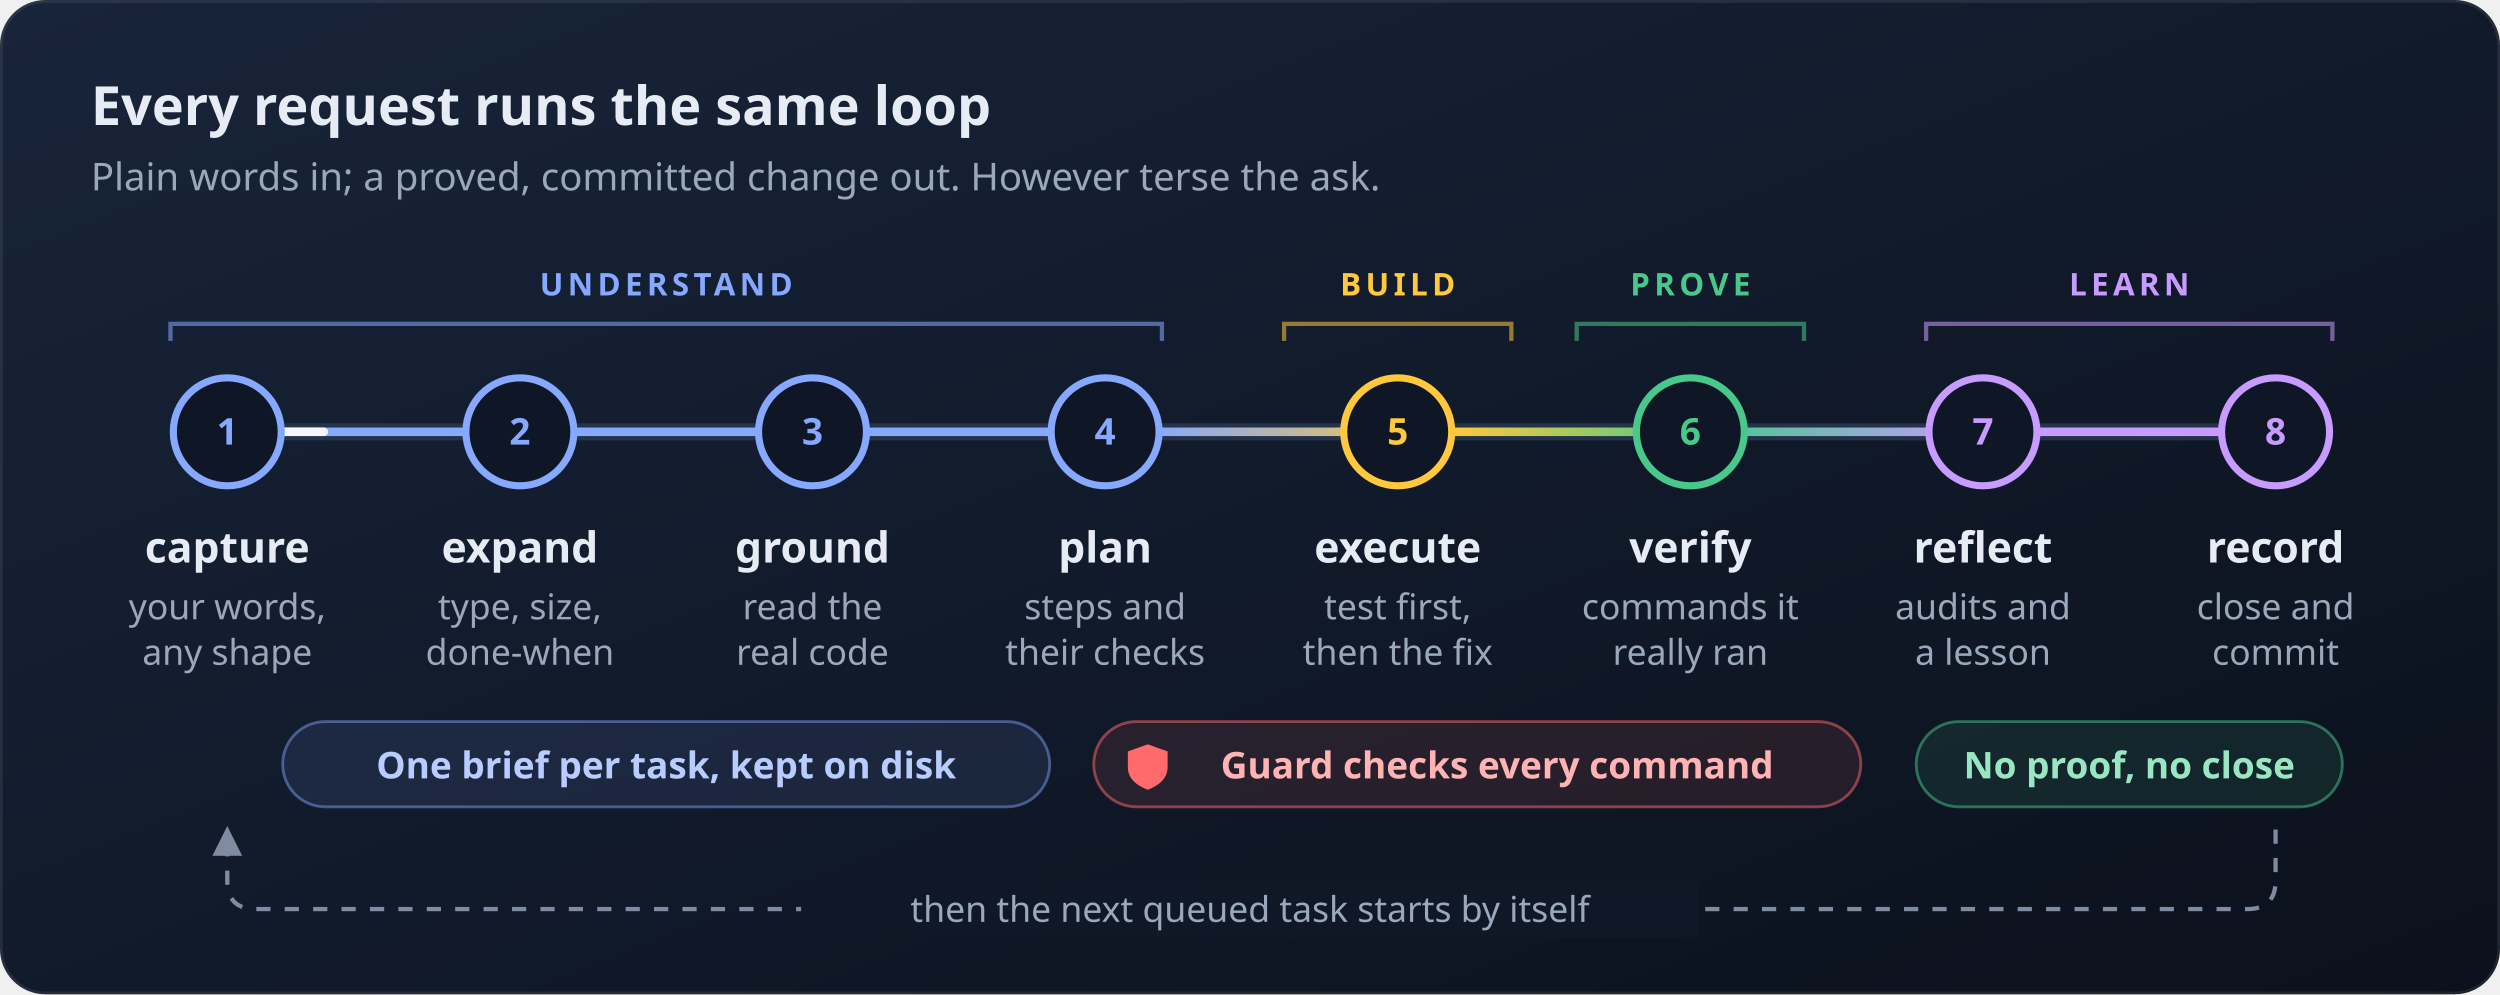
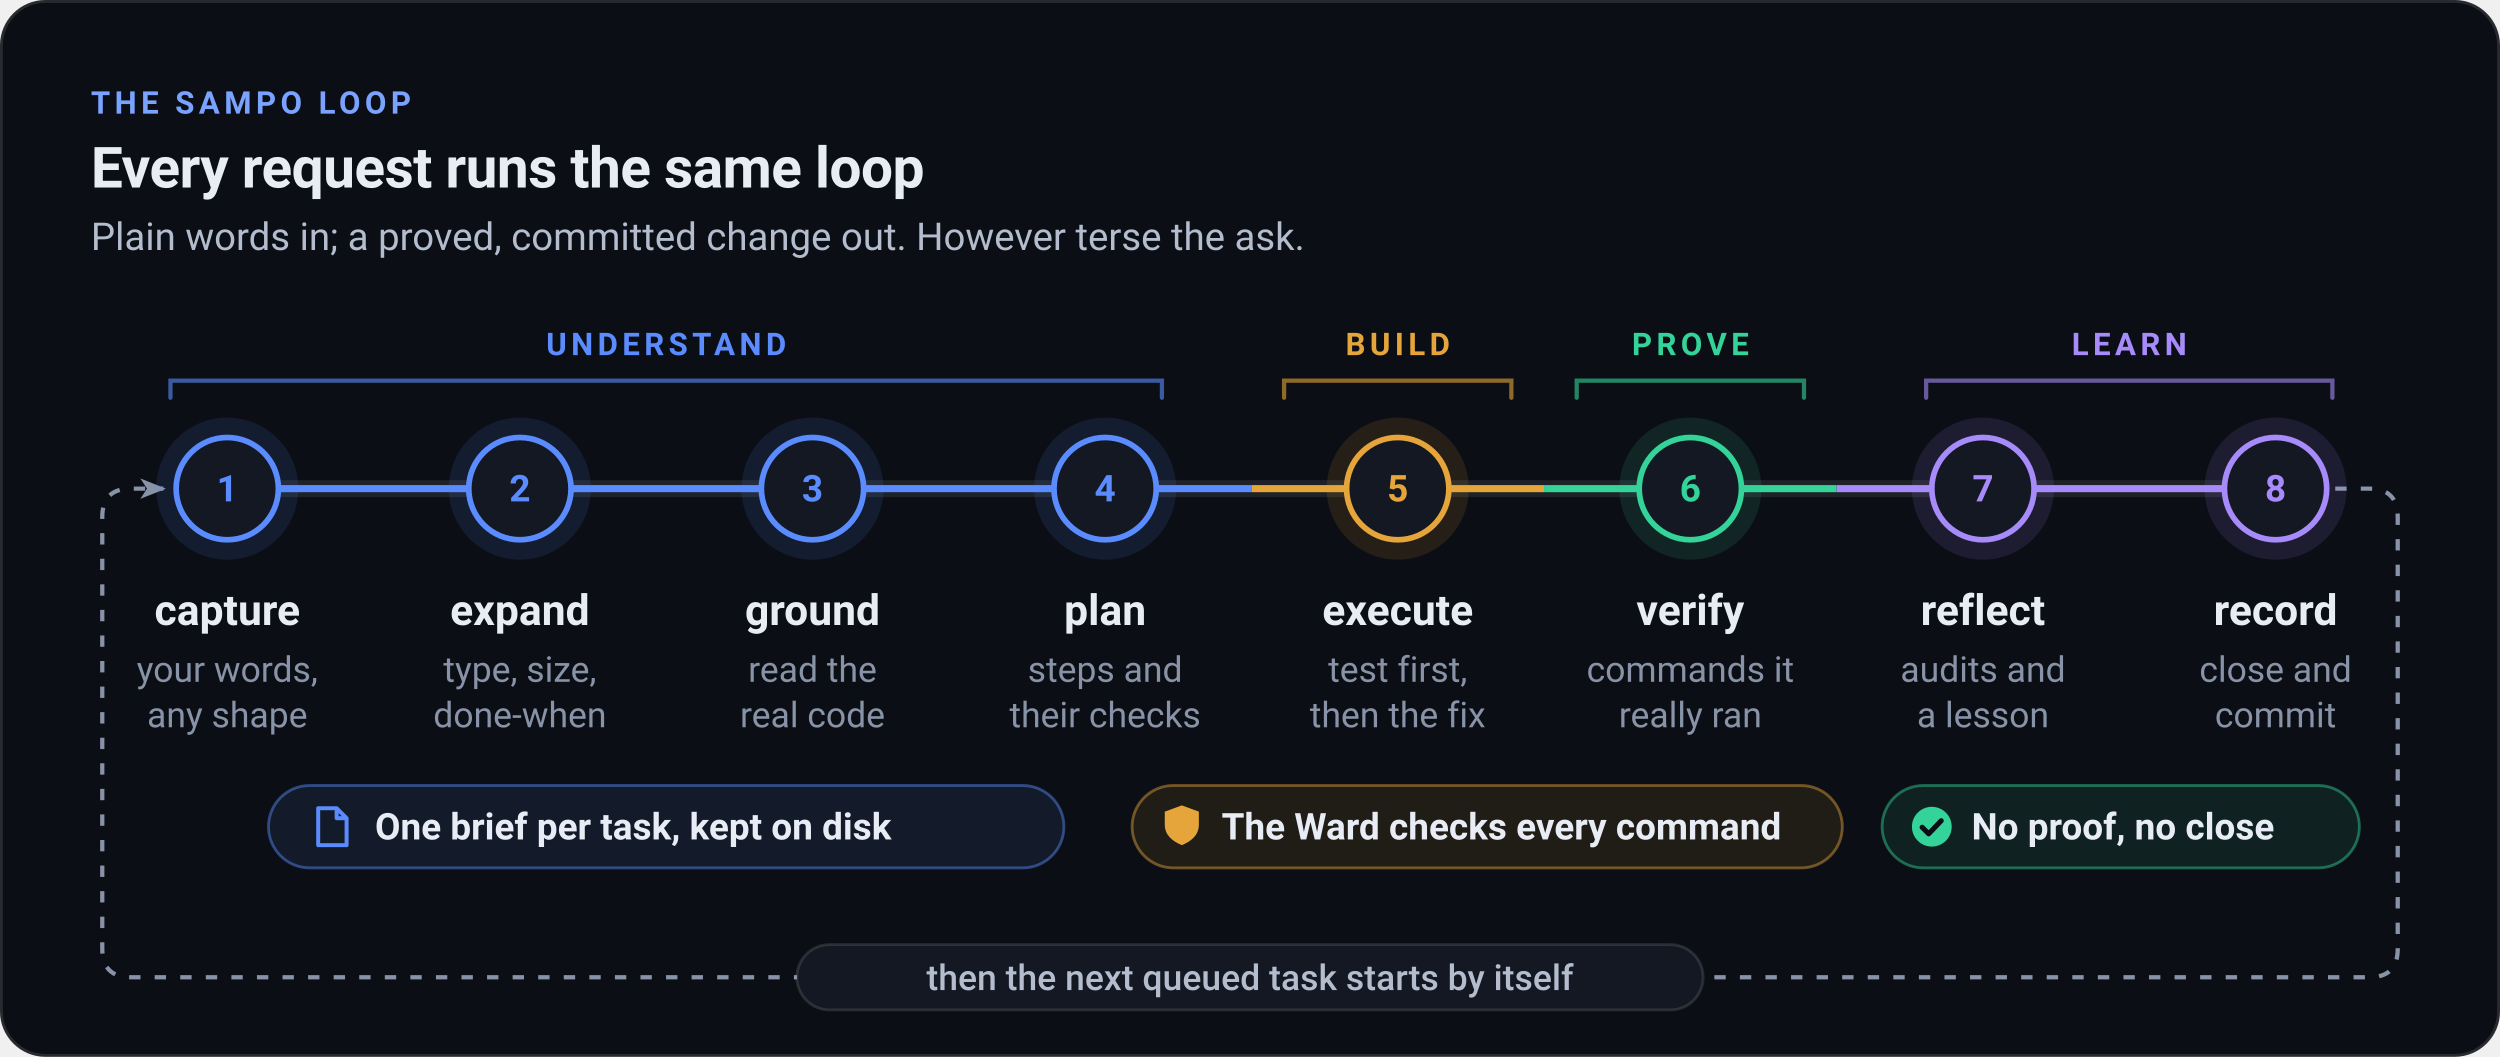
- <svg xmlns="http://www.w3.org/2000/svg" viewBox="0 0 880 350" width="880" height="350" role="img">
+ <svg xmlns="http://www.w3.org/2000/svg" viewBox="0 0 880 372" width="880" height="372" role="img">
  <style>
- text{font-family:-apple-system,BlinkMacSystemFont,"Segoe UI","Noto Sans",Helvetica,Arial,sans-serif}
- .t{font-size:19px;font-weight:700;fill:#E7ECF4}
- .u{font-size:13.5px;fill:#9AA8BC}
+ text{font-family:system-ui,-apple-system,"Segoe UI",Roboto,"Helvetica Neue",Arial,sans-serif}
+ .edge{fill:none;stroke:#FFFFFF;stroke-opacity:.12}
+ .plate{fill:#131822;stroke:#FFFFFF;stroke-opacity:.12}
+ .trk{fill:none;stroke:#FFFFFF;stroke-opacity:.08}
+ .t{font-size:20px;font-weight:650;letter-spacing:-.01em;fill:#E8ECF4}
+ .u{font-size:13.5px;fill:#B4BDCE}
.k{font-size:11px;font-weight:700;letter-spacing:.14em}
- .l{font-size:15px;font-weight:600;fill:#E7ECF4;text-anchor:middle}
- .s{font-size:12.5px;fill:#9AA8BC;text-anchor:middle}
- .n{font:700 13px ui-monospace,SFMono-Regular,Menlo,Consolas,monospace;text-anchor:middle}
- .p{font-size:13px;font-weight:600;text-anchor:middle}
- .comet{stroke-dasharray:34 762;animation:run 5s linear infinite}
- @keyframes run{to{stroke-dashoffset:-796}}
- @media (prefers-reduced-motion:reduce){.comet{animation:none;display:none}}
+ .l{font-size:15px;font-weight:600;fill:#E8ECF4;text-anchor:middle}
+ .s{font-size:12.5px;fill:#8893A7;text-anchor:middle}
+ .n{font-size:13px;font-weight:700;text-anchor:middle;font-variant-numeric:tabular-nums}
+ .p{font-size:13px;font-weight:600;fill:#E8ECF4}
+ .fA{fill:#7AA2FF}.fB{fill:#5B8CFF}.fG{fill:#E5A53A}.fN{fill:#34D399}.fV{fill:#A78BFA}.fM{fill:#8893A7}
+ .sB{stroke:#5B8CFF}.sG{stroke:#E5A53A}.sN{stroke:#34D399}.sV{stroke:#A78BFA}.sM{stroke:#8893A7}
+ .on{stroke:#0B0E14}
+ .ring{fill:#131822;stroke-width:2}
+ .halo{fill-opacity:.12}
+ .tint{fill-opacity:.1;stroke-opacity:.45}
+ .f{font-size:12.5px;font-weight:500;fill:#B4BDCE;text-anchor:middle}
</style>
  <defs>
-     <linearGradient id="bg" x1="0" y1="0" x2="1" y2="1">
-       <stop offset="0" stop-color="#18243A" />
-       <stop offset="1" stop-color="#0B111C" />
-     </linearGradient>
-     <linearGradient id="rail" x1="80" y1="0" x2="801" y2="0" gradientUnits="userSpaceOnUse">
-       <stop offset="0" stop-color="#86A8FF" />
-       <stop offset=".45" stop-color="#86A8FF" />
-       <stop offset=".6" stop-color="#FFC83D" />
-       <stop offset=".72" stop-color="#47C98B" />
-       <stop offset=".86" stop-color="#C79BFF" />
-     </linearGradient>
-     <marker id="ah" viewBox="0 0 10 10" refX="5" refY="5" markerWidth="7" markerHeight="7" orient="auto-start-reverse">
-       <path d="M0 0L10 5L0 10z" fill="#7E8BA0" />
+     <marker id="ah" viewBox="0 0 10 10" refX="9" refY="5" markerWidth="9" markerHeight="9" markerUnits="userSpaceOnUse" orient="auto">
+       <path class="fM" d="M0 1L10 5L0 9L2.6 5z" />
    </marker>
  </defs>
-   <rect width="880" height="350" rx="16" fill="url(#bg)" />
-   <rect x=".5" y=".5" width="879" height="349" rx="15.5" fill="none" stroke="#fff" stroke-opacity=".08" />
-   <text class="t" x="32" y="44">Every request runs the same loop</text>
-   <text class="u" x="32" y="67">Plain words in; a proved, committed change out. However terse the ask.</text>
-   <g fill="none" stroke-width="1.5" stroke-opacity=".55">
-     <path d="M60 120v-6H409v6" stroke="#86A8FF" />
-     <path d="M452 120v-6H532v6" stroke="#FFC83D" />
-     <path d="M555 120v-6H635v6" stroke="#47C98B" />
-     <path d="M678 120v-6H821v6" stroke="#C79BFF" />
+   <rect fill="#0B0E14" width="880" height="372" rx="16" />
+   <rect class="edge" x=".5" y=".5" width="879" height="371" rx="15.5" />
+   <text class="k fA" x="32" y="40">THE SAMPO LOOP</text>
+   <text class="t" x="32" y="66">Every request runs the same loop</text>
+   <text class="u" x="32" y="88">Plain words in; a proved, committed change out. However terse the ask.</text>
+   <g fill="none" stroke-width="1.5" stroke-opacity=".6" stroke-linecap="round">
+     <path class="sB" d="M60 140v-6H409v6" />
+     <path class="sG" d="M452 140v-6H532v6" />
+     <path class="sN" d="M555 140v-6H635v6" />
+     <path class="sV" d="M678 140v-6H821v6" />
  </g>
-   <text class="k" x="234.5" y="104" text-anchor="middle" fill="#86A8FF">UNDERSTAND</text>
-   <text class="k" x="492" y="104" text-anchor="middle" fill="#FFC83D">BUILD</text>
-   <text class="k" x="595" y="104" text-anchor="middle" fill="#47C98B">PROVE</text>
-   <text class="k" x="749.5" y="104" text-anchor="middle" fill="#C79BFF">LEARN</text>
-   <path d="M80 152H801" stroke="#24324A" stroke-width="6" stroke-linecap="round" />
-   <path d="M80 152H801" stroke="url(#rail)" stroke-width="3" stroke-linecap="round" />
-   <path class="comet" d="M80 152H801" stroke="#fff" stroke-opacity=".9" stroke-width="3" stroke-linecap="round" fill="none" />
-   <g stroke-width="2.5" fill="#0F1726">
-     <circle cx="80" cy="152" r="19" stroke="#86A8FF" />
-     <circle cx="183" cy="152" r="19" stroke="#86A8FF" />
-     <circle cx="286" cy="152" r="19" stroke="#86A8FF" />
-     <circle cx="389" cy="152" r="19" stroke="#86A8FF" />
-     <circle cx="492" cy="152" r="19" stroke="#FFC83D" />
-     <circle cx="595" cy="152" r="19" stroke="#47C98B" />
-     <circle cx="698" cy="152" r="19" stroke="#C79BFF" />
-     <circle cx="801" cy="152" r="19" stroke="#C79BFF" />
+   <text class="k fB" x="234.5" y="125" text-anchor="middle">UNDERSTAND</text>
+   <text class="k fG" x="492" y="125" text-anchor="middle">BUILD</text>
+   <text class="k fN" x="595" y="125" text-anchor="middle">PROVE</text>
+   <text class="k fV" x="749.5" y="125" text-anchor="middle">LEARN</text>
+   <path class="trk" d="M80 172H801" stroke-width="6" stroke-linecap="round" />
+   <g fill="none" stroke-width="2.5">
+     <path class="sB" d="M80 172H440.5" />
+     <path class="sG" d="M440.5 172H543.5" />
+     <path class="sN" d="M543.5 172H646.5" />
+     <path class="sV" d="M646.5 172H801" />
+   </g>
+   <path class="sM" d="M822 172H834q10 0 10 10V334q0 10-10 10H46q-10 0-10-10V182q0-10 10-10H57.5" fill="none" stroke-width="1.5" stroke-dasharray="4 5" marker-end="url(#ah)" />
+   <g class="halo">
+     <circle class="fB" cx="80" cy="172" r="25" />
+     <circle class="fB" cx="183" cy="172" r="25" />
+     <circle class="fB" cx="286" cy="172" r="25" />
+     <circle class="fB" cx="389" cy="172" r="25" />
+     <circle class="fG" cx="492" cy="172" r="25" />
+     <circle class="fN" cx="595" cy="172" r="25" />
+     <circle class="fV" cx="698" cy="172" r="25" />
+     <circle class="fV" cx="801" cy="172" r="25" />
+   </g>
+   <g class="ring">
+     <circle class="sB" cx="80" cy="172" r="18" />
+     <circle class="sB" cx="183" cy="172" r="18" />
+     <circle class="sB" cx="286" cy="172" r="18" />
+     <circle class="sB" cx="389" cy="172" r="18" />
+     <circle class="sG" cx="492" cy="172" r="18" />
+     <circle class="sN" cx="595" cy="172" r="18" />
+     <circle class="sV" cx="698" cy="172" r="18" />
+     <circle class="sV" cx="801" cy="172" r="18" />
  </g>
  <g class="n">
-     <text x="80" y="156.5" fill="#86A8FF">1</text>
-     <text x="183" y="156.5" fill="#86A8FF">2</text>
-     <text x="286" y="156.5" fill="#86A8FF">3</text>
-     <text x="389" y="156.5" fill="#86A8FF">4</text>
-     <text x="492" y="156.5" fill="#FFC83D">5</text>
-     <text x="595" y="156.5" fill="#47C98B">6</text>
-     <text x="698" y="156.5" fill="#C79BFF">7</text>
-     <text x="801" y="156.5" fill="#C79BFF">8</text>
+     <text class="fB" x="80" y="176.5">1</text>
+     <text class="fB" x="183" y="176.5">2</text>
+     <text class="fB" x="286" y="176.5">3</text>
+     <text class="fB" x="389" y="176.5">4</text>
+     <text class="fG" x="492" y="176.5">5</text>
+     <text class="fN" x="595" y="176.5">6</text>
+     <text class="fV" x="698" y="176.5">7</text>
+     <text class="fV" x="801" y="176.5">8</text>
  </g>
  <g class="l">
-     <text x="80" y="198">capture</text>
-     <text x="183" y="198">expand</text>
-     <text x="286" y="198">ground</text>
-     <text x="389" y="198">plan</text>
-     <text x="492" y="198">execute</text>
-     <text x="595" y="198">verify</text>
-     <text x="698" y="198">reflect</text>
-     <text x="801" y="198">record</text>
+     <text x="80" y="220">capture</text>
+     <text x="183" y="220">expand</text>
+     <text x="286" y="220">ground</text>
+     <text x="389" y="220">plan</text>
+     <text x="492" y="220">execute</text>
+     <text x="595" y="220">verify</text>
+     <text x="698" y="220">reflect</text>
+     <text x="801" y="220">record</text>
  </g>
  <g class="s">
-     <text x="80" y="218">your words,</text>
-     <text x="80" y="234">any shape</text>
-     <text x="183" y="218">type, size,</text>
-     <text x="183" y="234">done-when</text>
-     <text x="286" y="218">read the</text>
-     <text x="286" y="234">real code</text>
-     <text x="389" y="218">steps and</text>
-     <text x="389" y="234">their checks</text>
-     <text x="492" y="218">test first,</text>
-     <text x="492" y="234">then the fix</text>
-     <text x="595" y="218">commands it</text>
-     <text x="595" y="234">really ran</text>
-     <text x="698" y="218">audits and</text>
-     <text x="698" y="234">a lesson</text>
-     <text x="801" y="218">close and</text>
-     <text x="801" y="234">commit</text>
+     <text x="80" y="240">your words,</text>
+     <text x="80" y="256">any shape</text>
+     <text x="183" y="240">type, size,</text>
+     <text x="183" y="256">done-when</text>
+     <text x="286" y="240">read the</text>
+     <text x="286" y="256">real code</text>
+     <text x="389" y="240">steps and</text>
+     <text x="389" y="256">their checks</text>
+     <text x="492" y="240">test first,</text>
+     <text x="492" y="256">then the fix</text>
+     <text x="595" y="240">commands it</text>
+     <text x="595" y="256">really ran</text>
+     <text x="698" y="240">audits and</text>
+     <text x="698" y="256">a lesson</text>
+     <text x="801" y="240">close and</text>
+     <text x="801" y="256">commit</text>
  </g>
-   <rect x="99.5" y="254" width="270" height="30" rx="15" fill="#86A8FF" fill-opacity=".1" stroke="#86A8FF" stroke-opacity=".45" />
-   <text class="p" x="234.5" y="274" fill="#B9CCFF">One brief per task, kept on disk</text>
-   <rect x="385" y="254" width="270" height="30" rx="15" fill="#FF6B6B" fill-opacity=".1" stroke="#FF6B6B" stroke-opacity=".5" />
-   <path d="M404 262l7 2.5v5.5c0 4-3 6.5-7 8c-4-1.5-7-4-7-8v-5.5z" fill="#FF6B6B" />
-   <text class="p" x="527" y="274" fill="#FFB3B3">Guard checks every command</text>
-   <rect x="674.5" y="254" width="150" height="30" rx="15" fill="#47C98B" fill-opacity=".1" stroke="#47C98B" stroke-opacity=".5" />
-   <text class="p" x="749.5" y="274" fill="#9BE6C2">No proof, no close</text>
-   <path d="M801 292v18q0 10-10 10H90q-10 0-10-10v-14" fill="none" stroke="#7E8BA0" stroke-width="1.5" stroke-dasharray="5 5" marker-end="url(#ah)" />
-   <rect x="282" y="310" width="316" height="20" fill="#101827" />
-   <text class="s" x="440" y="324.5" fill="#9AA8BC">then the next queued task starts by itself</text>
+   <rect class="fB sB tint" x="94.5" y="276.5" width="280" height="29" rx="14.5" />
+   <path class="sB" d="M112 284.5h6.5l3.5 3.5v9.5h-10zM118.5 284.5V288h3.5" fill="none" stroke-width="1.4" stroke-linejoin="round" />
+   <text class="p" x="132" y="295.5">One brief per task, kept on disk</text>
+   <rect class="fG sG tint" x="398.5" y="276.5" width="250" height="29" rx="14.5" />
+   <path class="fG" d="M416 283.5l6 2.2v4.6c0 3.6-2.6 5.8-6 7.2c-3.4-1.4-6-3.6-6-7.2v-4.6z" />
+   <text class="p" x="430" y="295.5">The Ward checks every command</text>
+   <rect class="fN sN tint" x="662.5" y="276.5" width="168" height="29" rx="14.5" />
+   <circle class="fN" cx="680" cy="291" r="7" />
+   <path class="on" d="M676.6 291.2l2.3 2.3l4.4-4.6" fill="none" stroke-width="1.8" stroke-linecap="round" stroke-linejoin="round" />
+   <text class="p" x="694" y="295.5">No proof, no close</text>
+   <rect class="plate" x="280.5" y="332.5" width="319" height="23" rx="11.5" />
+   <text class="f" x="440" y="348.5">then the next queued task starts by itself</text>
</svg>
